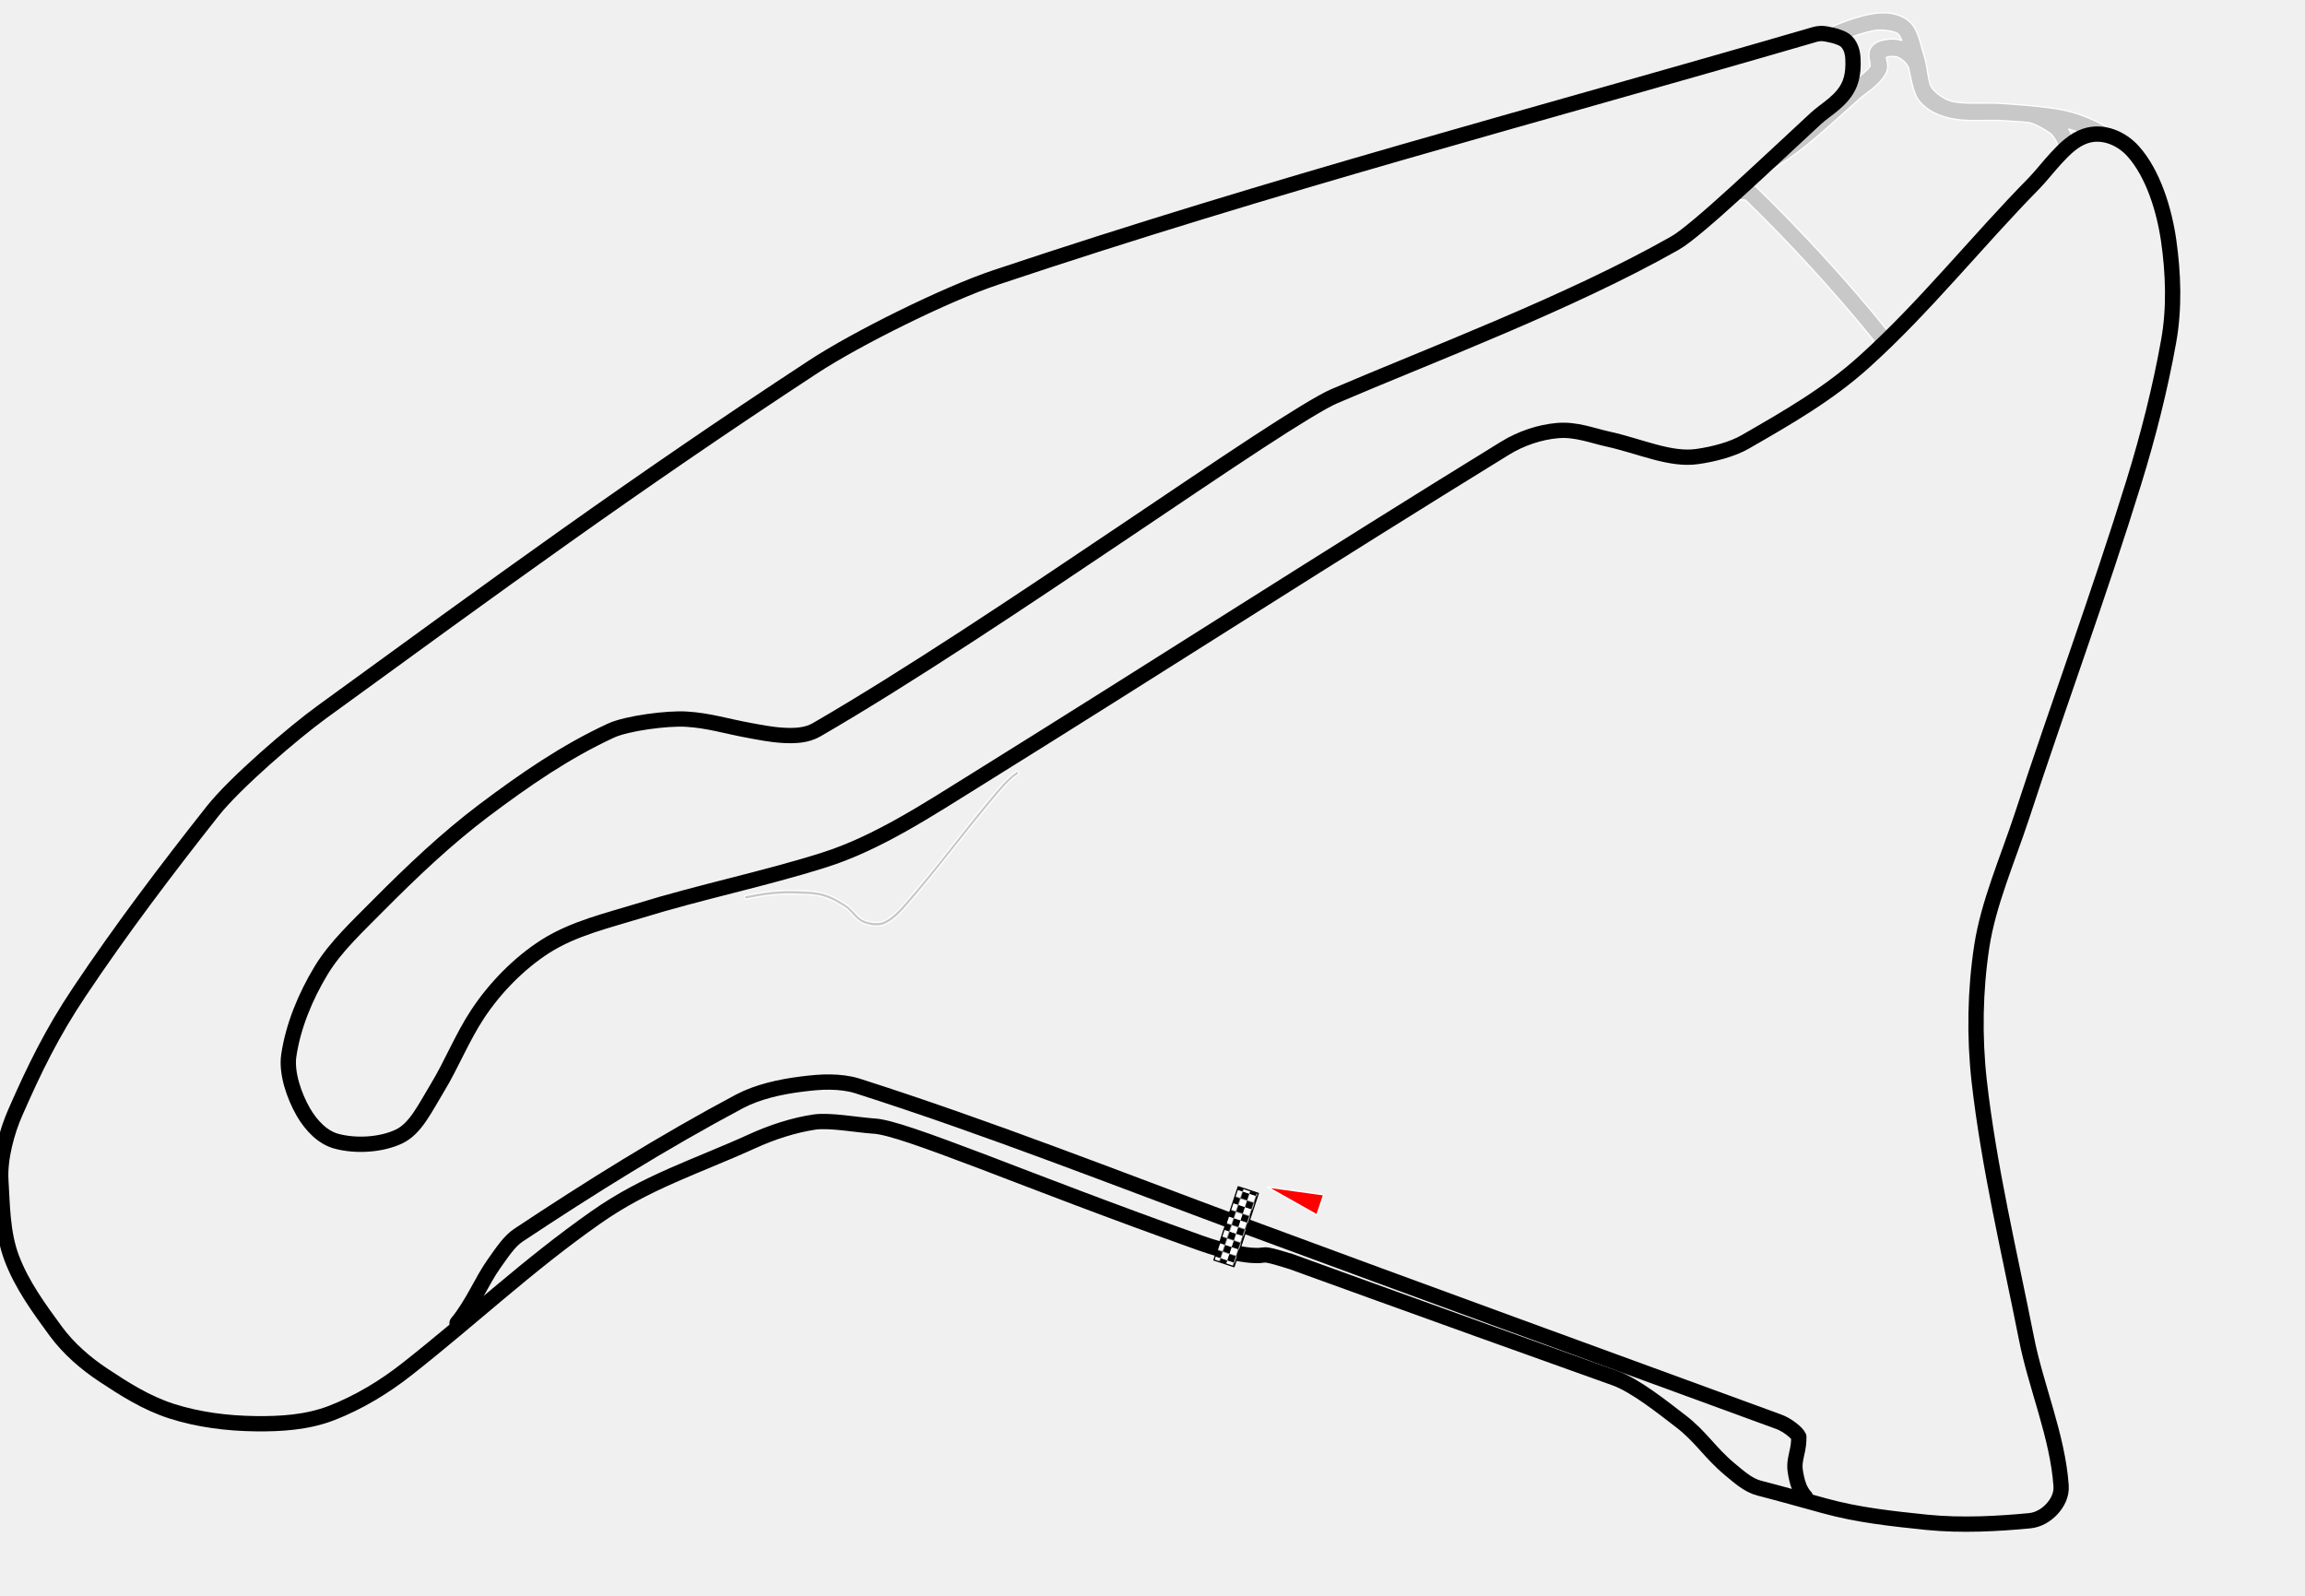
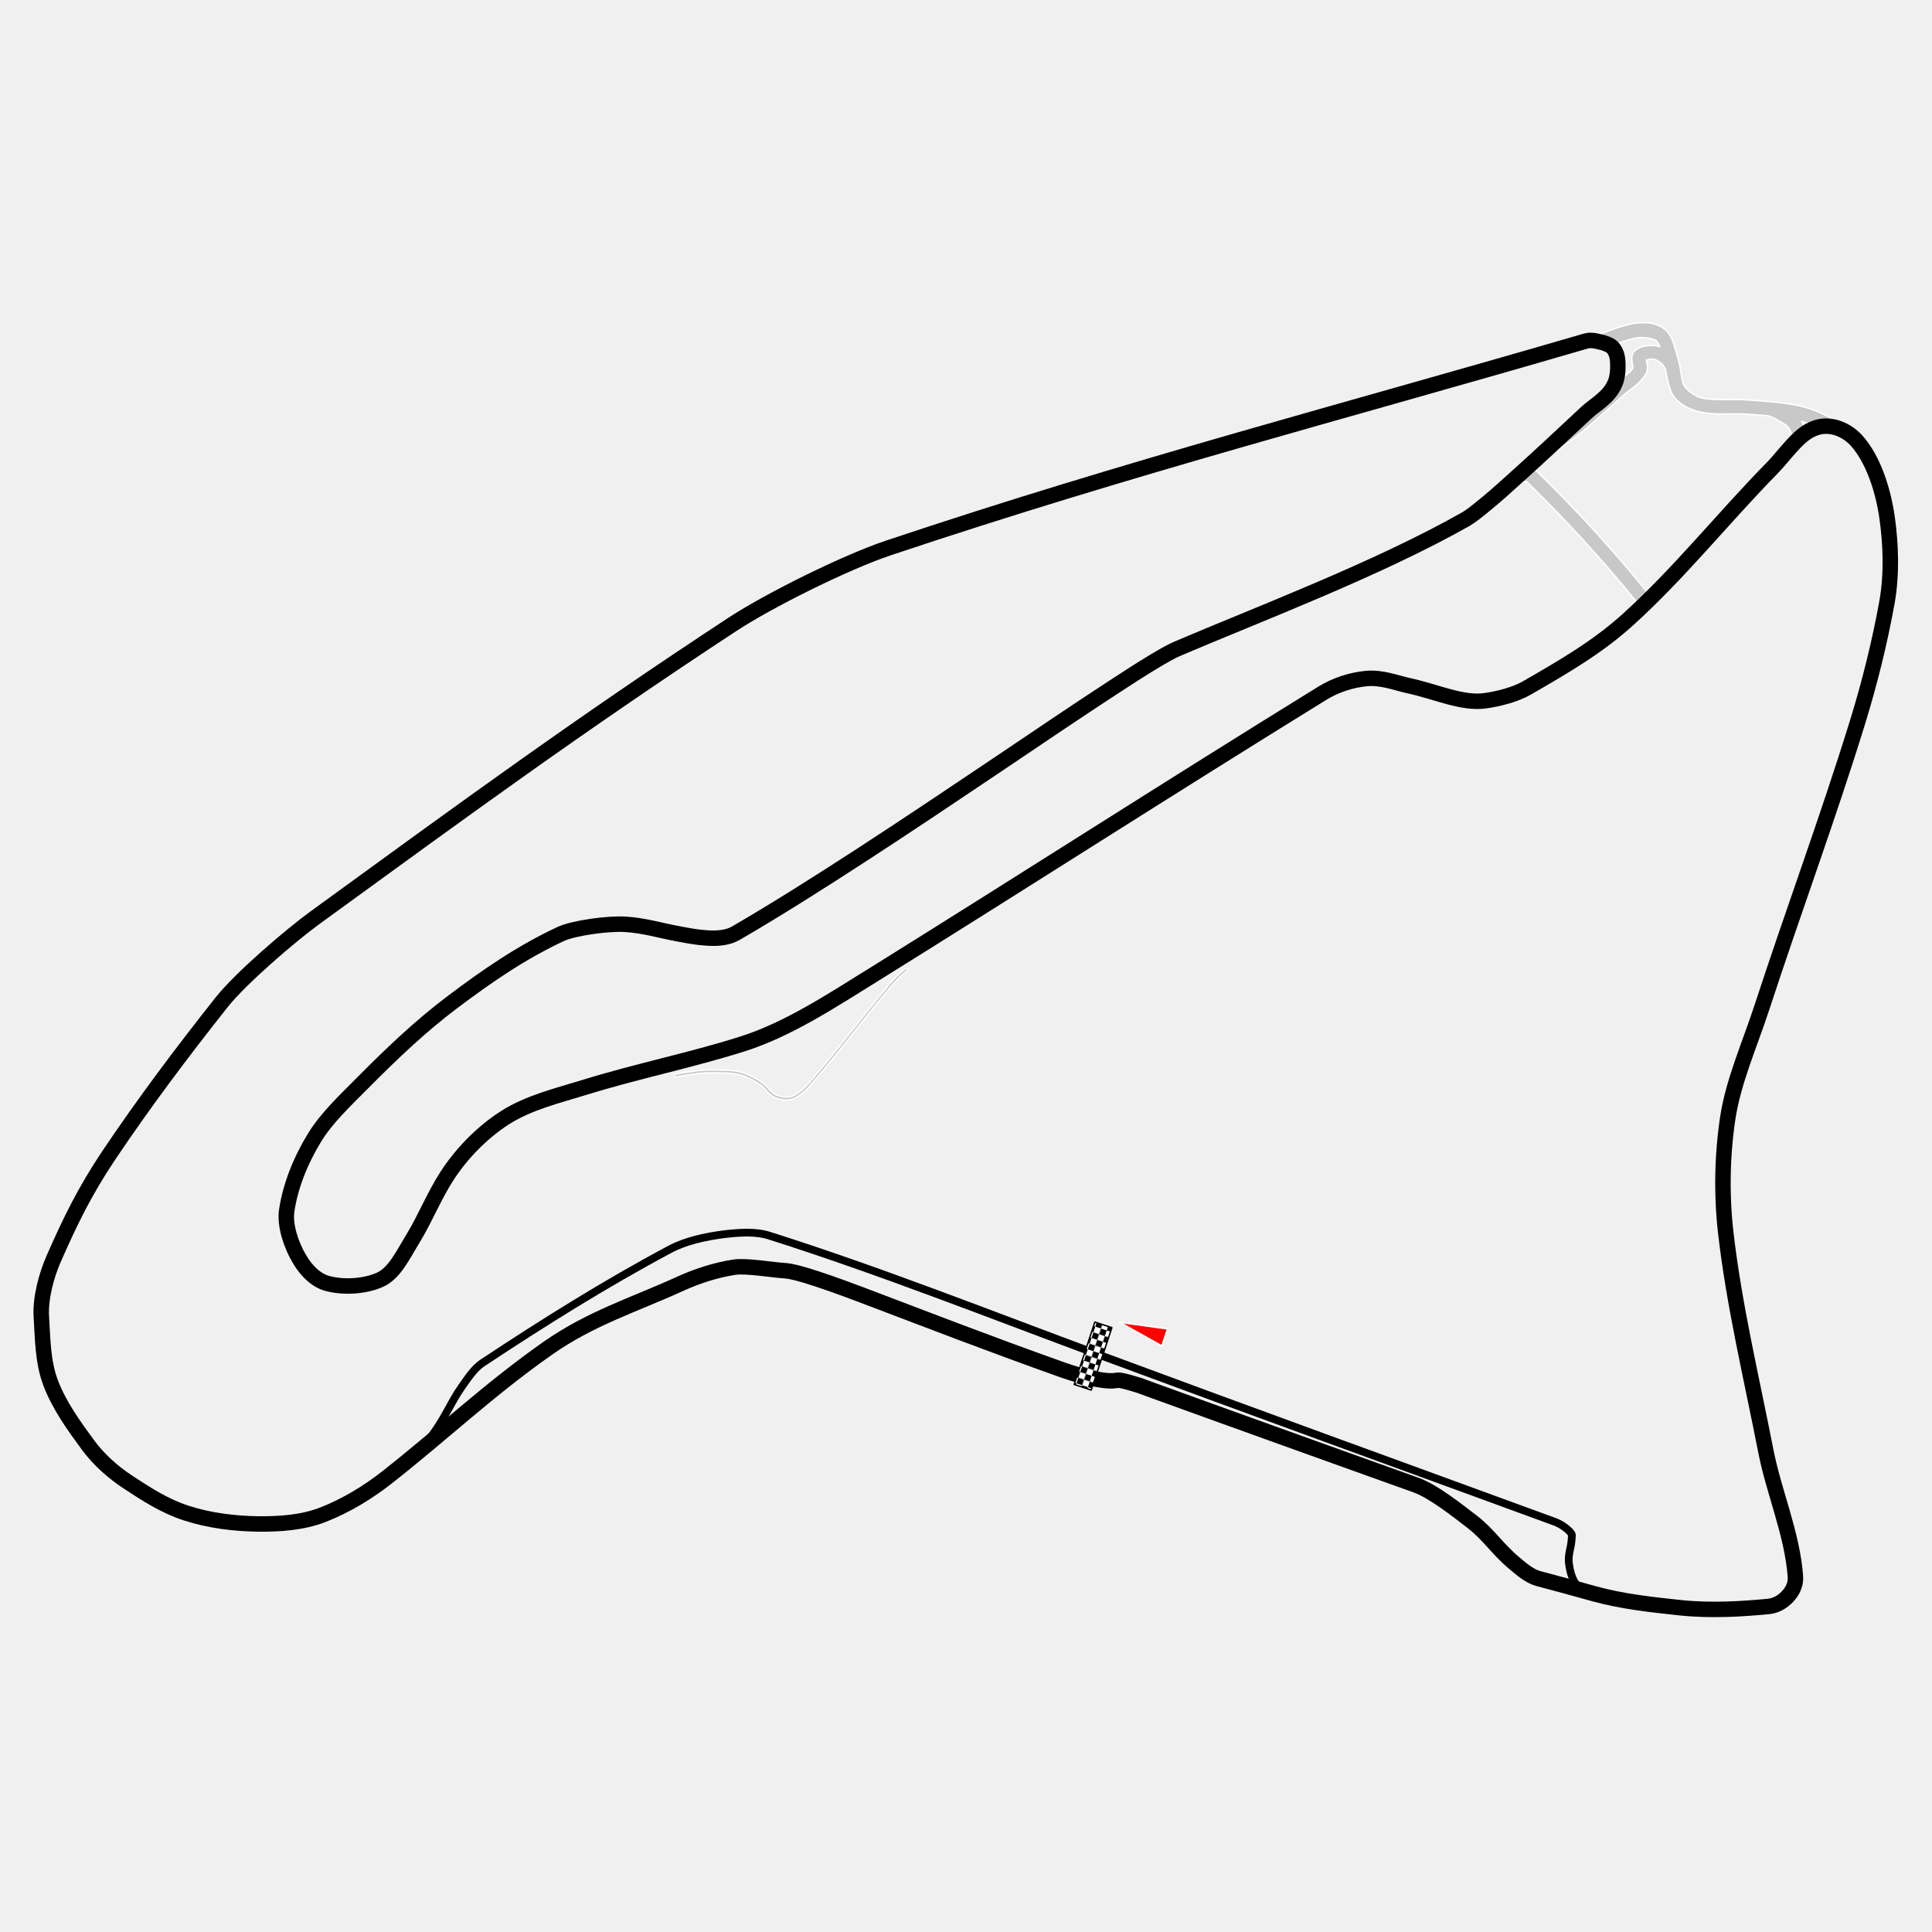
- <svg xmlns="http://www.w3.org/2000/svg" xmlns:xlink="http://www.w3.org/1999/xlink" version="1.1" id="svg2383" x="0px" y="0px" viewBox="0 0 1356.1 938.7" style="enable-background:new 0 0 1356.1 938.7;" xml:space="preserve">
+ <svg xmlns="http://www.w3.org/2000/svg" xmlns:xlink="http://www.w3.org/1999/xlink" version="1.1" id="svg2383" x="0px" y="0px" viewBox="0 0 1000 1000" style="enable-background:new 0 0 1000 1000;" xml:space="preserve">
  <style type="text/css">
	.st0{fill:none;}
	.st1{fill:#FFFFFF;}
	
		.st2{fill-rule:evenodd;clip-rule:evenodd;fill:#C8C8C8;stroke:#FFFFFF;stroke-width:0.75;stroke-linecap:round;stroke-linejoin:round;}
- 	.st3{fill-rule:evenodd;clip-rule:evenodd;fill:none;stroke:#000000;stroke-width:9;stroke-linecap:round;stroke-linejoin:round;}
- 	.st4{fill:#FF0000;stroke:#FFFFFF;stroke-width:0.838;stroke-linecap:round;}
- 	.st5{fill:url(#rect3457_1_);stroke:#000000;stroke-width:0.75;stroke-linecap:round;stroke-linejoin:round;}
+ 	.st3{fill-rule:evenodd;clip-rule:evenodd;fill:none;stroke:#000000;stroke-width:4;stroke-linecap:round;stroke-linejoin:round;}
+ 	.st4{fill-rule:evenodd;clip-rule:evenodd;fill:none;stroke:#000000;stroke-width:8;stroke-linecap:round;stroke-linejoin:round;}
+ 	.st5{fill:#FF0000;stroke:#FFFFFF;stroke-width:0.838;stroke-linecap:round;}
+ 	.st6{fill:url(#rect3457_1_);stroke:#000000;stroke-width:0.75;stroke-linecap:round;stroke-linejoin:round;}
</style>
  <pattern y="938.7" width="18.2" height="18.1" patternUnits="userSpaceOnUse" id="pattern4166" viewBox="0 -18.1 18.2 18.1" style="overflow:visible;">
    <g>
      <rect y="-18.1" class="st0" width="18.2" height="18.1" />
      <g id="g4907_2_" transform="translate(-1025.535,-1215.281)">
        <rect id="rect4899_2_" x="1025.5" y="1197.2" width="18.2" height="18.1" />
        <rect id="rect4903_2_" x="1025.5" y="1206.2" class="st1" width="9.1" height="9.1" />
        <rect id="rect4905_2_" x="1034.6" y="1197.1" class="st1" width="9.1" height="9.1" />
      </g>
    </g>
  </pattern>
-   <path id="path3188" class="st2" d="M598.2,453.8c-0.2,0-0.3,0.1-0.4,0.2c-5.2,3.4-10.6,10.1-14.2,14.3  c-17.1,20.4-32.9,41.9-50.3,61.9c-4,4.6-8.7,9.7-13.6,11.8c-3,1.3-8.1,0.7-11.5-0.8c-1.7-0.7-3.2-2.2-4.8-3.9s-3.2-3.5-5.2-4.9  c-4.1-2.7-8.5-5.3-13.3-6.7c-6.2-1.8-13.1-1.6-19.3-1.8c-9.1-0.2-18.5,1.3-26.9,3c-0.5,0.1-0.9,0.6-0.8,1.2c0.1,0.5,0.6,0.9,1.2,0.8  c8.4-1.7,17.6-3.1,26.5-2.9c6.3,0.2,13.1,0,18.8,1.7c4.4,1.3,8.8,3.7,12.8,6.4c1.7,1.1,3.2,2.8,4.8,4.6s3.3,3.4,5.5,4.4  c3.8,1.6,9.1,2.5,13,0.8c5.6-2.4,10.3-7.7,14.3-12.4c17.4-20.1,33.2-41.6,50.3-61.9c3.6-4.3,9-10.9,13.8-13.9  c0.4-0.2,0.6-0.7,0.4-1.2C599.1,454,598.7,453.7,598.2,453.8L598.2,453.8z" />
-   <path class="st2" d="M1067.6,20.3c0.9-0.3,1.8-0.4,2.7-0.5c0.3,0,0.6-0.1,1-0.1c2.2,0,4.4,0.5,6.6,1c1.7,0.4,3.4,0.9,5,1.6  c0.7,0.3,1.5,0.7,2.2,1.1c5.9-2.3,11.7-4.3,17.3-5.4c4.7-0.9,12.1,0.3,14.1,1.8c0.7,0.5,1.6,2,2.4,4c-1.4-0.4-2.7-0.7-4.1-0.8  c-1.5-0.1-3,0-4.5,0.2c-3,0.4-5.9,0.9-8.6,3.5c-1.9,1.9-2.2,4.2-2.2,5.8c0,1.5,0.3,2.7,0.5,3.8c0.3,1.6,0.1,2.7,0.3,2.6  c-2.2,3.2-7.4,6.7-12.5,11.1c-4.3,9.4-13.9,14.3-19.6,19.7c-13.9,12.9-31.5,29.4-47.1,43.6c-4.6,4.2-9.1,8.2-13.2,11.8  c0.6-0.2,1.2-0.5,1.8-0.9c4.3-3.6,8.8-5.6,12.3-6.3c1.8-0.4,3.2-0.4,4.2-0.3c0.5,0,0.7,0.2,0.8,0.2c25.5,24.8,52.4,54.1,75.3,82.4  c0,0.1,0,0.1,0,0.3c-0.1,0.9-0.3,2.3-0.8,3.9c-0.9,3.1-2.7,6.4-4.4,8c-0.7,0.5-1.1,1.2-1.5,1.9c0.5-0.4,1-0.9,1.5-1.3  c5.1-4.6,10.2-9.4,15.1-14.3c0-0.1,0-0.2,0-0.2c-0.1-1-0.2-2.1-1.4-3.6c-23.4-29.1-50.9-59-77-84.4c-1.2-1.1-2.4-1.8-3.8-2.2  c9.1-6.6,19.9-12.7,29.7-20.3c12.1-9.5,23.2-20,34.4-29.9c4.3-3.8,11-7.4,15.1-14.2c2.4-4,1.1-7.2,0.7-9.3c-0.1-0.4-0.1-0.5-0.1-0.8  c0.5-0.2,0.7-0.3,1.8-0.5c1.8-0.2,3.9,0,4.5,0.2c0.7,0.2,2.8,1.4,4.3,2.8c1.5,1.4,2.5,3.6,2.5,3.6c1.3,5.8,2.2,12.4,5,17.7  c3.9,6.2,10.6,9.7,17.7,11.6c11.6,3,23.4,1,33.3,1.8c4.9,0.4,9.9,0.5,14.7,1.1c1.4,0.2,3.3,1,5.9,2.3s5.9,3.4,7,4.3  c1.3,1,3.4,4,4.1,6.8c0.4,1.4-0.2,2.9-0.6,4.3c-0.6,2.4-2.2,5.1-1.6,4.5c-0.5,0.5-0.9,1.1-1.2,1.8c1-1.1,1.9-2.2,2.9-3.3  c3.2-3.5,6.5-6.8,10.3-9.4c0-0.2-0.1-0.3-0.1-0.5c-0.7-2.3-1.7-4.7-3.2-7c3.6,1.1,7.2,2.4,10.6,4c10.4-3.1,21.1,1.9,27.5,9.1  c0.5,0.6,1,1.1,1.4,1.7c-0.3-0.7-0.7-1.3-1.3-1.8c-4.2-3.9-8.4-9.7-14.9-13.6c-7.6-4.6-16.2-8.2-24.9-10.2  c-6.5-1.5-13.1-2.1-19.6-2.8c-5.4-0.6-10.8-0.8-16.2-1.3c-11.7-1-23,0.7-31.7-1.5c-4.2-1.1-9.6-5-11.7-8.3  c-2.2-3.5-1.9-11.4-4.6-19.5c-0.9-2.6-1.6-6.1-2.8-9.6s-2.7-7.3-6.2-10c-4.2-3.3-9.4-4.5-14.5-4.6c-0.7,0-1.4,0-2.2,0.1  c-1.9,0.1-3.7,0.3-5.5,0.7c-13.8,2.6-26.4,9.3-38.6,13.7C1063.9,21.4,1065.7,20.8,1067.6,20.3z" />
-   <path id="pit" class="st3" d="M268.9,778.4c9.3-11.3,14.4-24.6,21.8-35c4.7-6.6,8.9-13.1,14.3-16.7c42-27.9,85.6-55.1,130-78.7  c10.8-5.7,23.9-8.6,36.6-10.2c5.6-0.7,11.3-1.3,16.8-1.2s10.9,0.7,15.8,2.2c76.5,24.4,152.3,54.3,228.3,82.5  c104.7,38.8,209.1,76.7,314.1,115.2c4.9,1.8,10.7,6.4,11.7,8.8c0,0,0.1,3.6-0.7,7.5c-0.8,3.9-2.1,8-1.4,12.6c0.4,2.6,1,6,2.3,9.3  c0.8,2,2,4.2,3.7,6" />
-   <path id="track" class="st3" d="  M706.3,731.3c-52.3-18.6-95.8-35.5-128.5-48c-16.4-6.2-30.1-11.3-40.8-14.9c-10.7-3.6-18.5-5.7-22.8-5.9c-4.6-0.3-11.1-1.2-17.6-1.9  s-12.9-1.1-17.2-0.5c-12.4,1.8-25.4,6.1-36.8,11.3c-33.2,15.1-62.3,23.9-92,44.8c-40.6,28.5-72.5,58.9-111.3,89.4  c-13.1,10.3-28.2,19.5-44.2,25.7c-14.4,5.6-30.3,6.5-44.9,6.3c-16.3-0.2-33.4-2.3-49.3-7.4c-14.9-4.8-27.7-13-40.1-21.2  c-10.4-6.9-20.3-15.4-27.9-25.7c-9.6-13.1-20.1-27.3-26.1-43.4c-5.5-14.7-5.4-31.2-6.3-45.4c-0.8-13,3.6-28.9,8.5-40  c11.4-26,21.6-46.9,37.8-71.1c24.4-36.5,51.2-71.9,78.3-106.2c13.3-16.8,47.7-46.3,64.4-58.4c102.3-74.4,182.8-133.4,288.8-202.9  c25.6-16.8,78.3-42.9,107.3-52.6c167.4-56,313.1-93.8,482-143c0.9-0.3,1.8-0.4,2.7-0.5c0.3,0,0.6-0.1,1-0.1c2.2,0,4.4,0.5,6.6,1  c1.7,0.4,3.4,0.9,5,1.6s3.1,1.4,4.6,3.5c2.6,3.8,2.7,7.9,2.7,12c0,4.1-0.6,8-1.9,11.3c-4,10.1-14.1,15.1-20.1,20.7  c-13.9,12.9-31.5,29.4-47.1,43.6c-7.8,7.1-15.1,13.6-21.2,18.7s-10.9,8.9-14.6,11c-61.7,35-145.1,66.3-200.3,90  c-6.8,2.9-23.5,13.1-45.2,27.3c-21.7,14.2-48.9,32.6-78.5,52.5c-59.1,39.8-127.6,85.6-180.8,116.4c-6,3.5-13.1,3.7-20,3.3  c-6.9-0.4-13.7-1.8-18.7-2.7c-14.5-2.6-24.6-6-38-6.8c-11.1-0.7-34.9,2.4-44.3,6.7c-27,12.5-50.4,28.7-74.8,47  c-21.9,16.5-42.1,35.7-61.7,55.4c-12.4,12.6-25.5,24.6-34,38.6c-9.4,15.5-16.6,33.1-19.1,50.2c-1.5,10.1,3,23.6,8.6,33.3  c4.7,8.1,11.5,15,19.4,17.1c11.4,3.1,26.3,2.2,36.7-2.7c9.9-4.6,15.4-16.7,23-29.2c7.9-13,14.3-29.1,23.4-42.9  c10.1-15.3,24.2-29.8,39.8-39.8c16.8-10.7,37-15.3,55.1-20.9c36.2-11.2,73.4-18.7,108.8-29.9c31.7-10,61.5-29.8,91.3-48.3  c102.6-63.8,206-130.4,309.6-194.1c9.3-5.7,20.3-9.4,30.9-10.3c10.6-0.9,20.4,3,29,4.9c19.3,4.2,37,12.7,53,10.4  c9.3-1.3,20.7-4.2,28.4-8.7c25.2-14.5,48.9-28.1,70-47.2c35.4-31.9,65.8-70.3,100-105.1c3.8-3.9,8.2-9.6,13-14.8  s10.1-10.4,16.7-12.7c10.7-3.7,21.8,1.5,28.4,8.9c11.8,13.2,18.3,34.5,20.9,52.6c2.7,18.9,3.5,39.5,0,59c-5,28-12.1,55.9-20.5,83.1  c-20.4,66-44.4,130.9-65.8,196.3c-8.6,26.1-19.8,51.4-23.7,77c-3.9,25.7-4.4,52.8-1.5,78.8c5.7,50.5,17.8,101,27.8,151.5  c5.5,28.2,18.4,57.7,20.4,86.8c0.4,5.5-2.2,10.3-5.6,13.9s-7.9,6.2-13,6.7c-18,1.7-39.8,3-60.5,0.9c-20.1-2.1-40.2-4.2-59.8-9.6  c-12-3.3-28.5-7.9-38.7-10.5c-6.6-1.7-12.1-6.8-17.2-11c-11.8-9.8-17.1-19.3-29-28.4c-10.3-7.9-26.6-21-38.6-25.3  c-117.9-42.1-197.5-71.1-191.7-69c6,2.2-10.8-3.7-14.2-3.5c-3.6,0.2-2.1,0.5-6.7,0.3C733.5,738.5,722.3,737,706.3,731.3   M268.9,778.4" />
-   <path id="path3463" class="st4" d="  M778.8,702.9l-4,11.9l-29.3-16.5L778.8,702.9z" />
-   <pattern id="rect3457_1_" xlink:href="#pattern4166" patternTransform="matrix(0.4331 0.1436 0.1436 -0.4331 -2459.432 -11590.836)">
+   <path id="path3188" class="st2" d="M469.1,501.2c-0.1,0-0.2,0.1-0.3,0.1c-3.9,2.5-8,7.5-10.6,10.7c-12.8,15.3-24.7,31.4-37.7,46.4  c-3,3.5-6.5,7.3-10.2,8.9c-2.3,1-6.1,0.5-8.6-0.6c-1.3-0.5-2.4-1.6-3.6-2.9c-1.2-1.3-2.4-2.7-3.9-3.7c-3-2-6.4-3.9-9.9-5  c-4.7-1.4-9.8-1.2-14.5-1.3c-6.8-0.2-13.9,1-20.2,2.2c-0.4,0.1-0.7,0.5-0.6,0.9c0.1,0.4,0.5,0.7,0.9,0.6c6.3-1.2,13.2-2.4,19.8-2.2  c4.7,0.1,9.8,0,14.1,1.3c3.3,1,6.6,2.8,9.5,4.8c1.3,0.8,2.4,2.1,3.6,3.4c1.2,1.3,2.5,2.6,4.1,3.3c2.8,1.2,6.8,1.9,9.8,0.6  c4.2-1.8,7.7-5.8,10.7-9.3c13-15,24.9-31.2,37.7-46.4c2.7-3.2,6.8-8.1,10.3-10.4c0.3-0.2,0.4-0.6,0.3-0.9  C469.8,501.4,469.5,501.2,469.1,501.2L469.1,501.2z" />
+   <path class="st2" d="M820.7,176.6c0.7-0.2,1.4-0.3,2-0.4c0.2,0,0.5,0,0.7,0c1.7,0,3.3,0.4,5,0.8c1.3,0.3,2.6,0.7,3.7,1.2  c0.6,0.3,1.1,0.5,1.7,0.9c4.4-1.7,8.7-3.3,13-4.1c3.5-0.7,9,0.2,10.5,1.4c0.5,0.4,1.2,1.5,1.8,3c-1-0.3-2-0.5-3.1-0.6  c-1.1-0.1-2.2,0-3.3,0.1c-2.2,0.3-4.4,0.7-6.5,2.6c-1.5,1.4-1.6,3.2-1.6,4.3c0,1.1,0.2,2,0.4,2.8c0.2,1.2,0.1,2,0.2,2  c-1.7,2.4-5.6,5-9.3,8.3c-3.2,7-10.4,10.7-14.7,14.7c-10.4,9.7-23.6,22.1-35.3,32.6c-3.5,3.1-6.8,6.1-9.9,8.8  c0.5-0.1,0.9-0.4,1.3-0.7c3.2-2.7,6.6-4.2,9.2-4.8c1.3-0.3,2.4-0.3,3.1-0.3c0.3,0,0.5,0.1,0.6,0.1c19.1,18.6,39.3,40.5,56.4,61.7  c0,0.1,0,0.1,0,0.2c0,0.7-0.2,1.8-0.6,2.9c-0.7,2.3-2,4.8-3.3,6c-0.5,0.4-0.9,0.9-1.1,1.4c0.4-0.3,0.7-0.6,1.1-1  c3.9-3.5,7.6-7.1,11.3-10.7c0-0.1,0-0.1,0-0.2c-0.1-0.7-0.2-1.6-1.1-2.7c-17.5-21.8-38.1-44.2-57.7-63.2c-0.9-0.9-1.8-1.3-2.8-1.6  c6.8-4.9,14.9-9.5,22.2-15.2c9.1-7.1,17.4-14.9,25.8-22.4c3.2-2.8,8.2-5.6,11.3-10.6c1.8-3,0.8-5.4,0.5-6.9  c-0.1-0.3-0.1-0.4-0.1-0.6c0.4-0.1,0.5-0.2,1.4-0.4c1.3-0.2,2.9,0,3.4,0.2c0.5,0.2,2.1,1.1,3.2,2.1c1.1,1.1,1.9,2.7,1.9,2.7  c0.9,4.3,1.6,9.3,3.7,13.3c2.9,4.6,8,7.3,13.2,8.7c8.7,2.2,17.5,0.8,25,1.4c3.7,0.3,7.4,0.4,11,0.8c1,0.1,2.5,0.8,4.4,1.8  c1.9,1,4.5,2.6,5.3,3.2c1,0.8,2.5,3,3,5.1c0.3,1.1-0.2,2.2-0.4,3.3c-0.4,1.8-1.6,3.8-1.2,3.4c-0.4,0.4-0.7,0.8-0.9,1.3  c0.7-0.8,1.4-1.7,2.2-2.5c2.4-2.6,4.9-5.1,7.7-7c0-0.1-0.1-0.3-0.1-0.4c-0.5-1.7-1.3-3.5-2.4-5.3c2.7,0.8,5.4,1.8,7.9,3  c7.8-2.3,15.8,1.4,20.6,6.8c0.4,0.4,0.7,0.9,1.1,1.3c-0.2-0.5-0.6-1-1-1.4c-3.2-2.9-6.3-7.2-11.2-10.2c-5.7-3.4-12.1-6.1-18.7-7.6  c-4.9-1.1-9.8-1.6-14.7-2.1c-4-0.4-8.1-0.6-12.1-0.9c-8.7-0.7-17.2,0.5-23.8-1.1c-3.1-0.8-7.2-3.7-8.8-6.2  c-1.7-2.6-1.4-8.5-3.4-14.6c-0.6-1.9-1.2-4.6-2.1-7.2c-0.9-2.6-2-5.4-4.6-7.5c-3.1-2.5-7-3.4-10.8-3.4c-0.5,0-1.1,0-1.6,0  c-1.4,0.1-2.8,0.2-4.1,0.5c-10.4,2-19.8,7-28.9,10.2C817.9,177.4,819.3,177,820.7,176.6z" />
+   <path id="pit" class="st3" d="M222.5,744.3c6.9-8.4,10.8-18.4,16.3-26.2c3.5-5,6.7-9.8,10.7-12.5c31.5-20.9,64.1-41.3,97.3-59  c8.1-4.3,17.9-6.4,27.4-7.7c4.2-0.5,8.4-0.9,12.6-0.9s8.2,0.5,11.8,1.7c57.3,18.2,114,40.7,171,61.8  c78.4,29.1,156.6,57.4,235.2,86.2c3.7,1.3,8.1,4.8,8.8,6.6c0,0,0,2.7-0.5,5.6c-0.6,2.9-1.5,6-1,9.5c0.3,2,0.7,4.5,1.7,7  c0.6,1.5,1.5,3.2,2.8,4.5" />
+   <path id="track" class="st4" d="  M550.1,709.1c-39.1-13.9-71.7-26.6-96.3-35.9c-12.3-4.7-22.5-8.5-30.5-11.1c-8-2.7-13.9-4.2-17.1-4.4c-3.5-0.2-8.3-0.9-13.2-1.4  s-9.7-0.9-12.9-0.4c-9.3,1.4-19,4.5-27.6,8.4c-24.8,11.3-46.6,17.9-68.9,33.5c-30.4,21.3-54.3,44.1-83.3,66.9  c-9.8,7.7-21.1,14.6-33.1,19.3c-10.8,4.2-22.7,4.9-33.7,4.8c-12.2-0.2-25-1.7-37-5.6c-11.2-3.6-20.7-9.8-30-15.9  c-7.8-5.1-15.2-11.6-20.9-19.3c-7.2-9.8-15-20.5-19.5-32.5c-4.1-11-4-23.4-4.7-34c-0.6-9.7,2.7-21.6,6.4-30  c8.5-19.4,16.2-35.1,28.3-53.2c18.3-27.3,38.3-53.9,58.6-79.5c10-12.6,35.7-34.6,48.2-43.7c76.6-55.7,136.9-99.9,216.3-152  c19.1-12.5,58.6-32.1,80.4-39.4c125.4-42,234.5-70.2,361-107.1c0.7-0.2,1.4-0.3,2-0.4c0.2,0,0.5,0,0.7,0c1.7,0,3.3,0.4,5,0.8  c1.3,0.3,2.6,0.7,3.7,1.2c1.2,0.5,2.3,1,3.4,2.6c1.9,2.8,2,5.9,2,9c0,3.1-0.4,6-1.4,8.4c-3,7.5-10.6,11.3-15,15.5  c-10.4,9.7-23.6,22.1-35.3,32.6c-5.8,5.3-11.3,10.2-15.9,14s-8.2,6.7-10.9,8.3c-46.2,26.2-108.7,49.7-150,67.4  c-5.1,2.2-17.6,9.8-33.8,20.5c-16.3,10.6-36.7,24.4-58.8,39.3c-44.3,29.8-95.6,64.1-135.4,87.2c-4.5,2.6-9.8,2.8-15,2.5  c-5.2-0.3-10.2-1.3-14-2c-10.9-2-18.4-4.5-28.5-5.1c-8.3-0.5-26.1,1.8-33.1,5c-20.2,9.4-37.8,21.5-56,35.2  c-16.4,12.3-31.5,26.7-46.2,41.5c-9.3,9.4-19.1,18.5-25.4,28.9c-7.1,11.6-12.4,24.8-14.3,37.6c-1.1,7.5,2.2,17.7,6.5,24.9  c3.5,6.1,8.6,11.2,14.5,12.8c8.5,2.3,19.7,1.6,27.5-2c7.4-3.5,11.5-12.5,17.2-21.8c5.9-9.7,10.7-21.8,17.5-32.2  c7.5-11.5,18.1-22.3,29.8-29.8c12.6-8,27.7-11.5,41.2-15.7c27.1-8.4,55-14,81.5-22.4c23.8-7.5,46.1-22.3,68.4-36.1  c76.8-47.8,154.3-97.6,231.8-145.4c6.9-4.3,15.2-7,23.1-7.7c7.9-0.7,15.3,2.3,21.7,3.7c14.4,3.1,27.7,9.5,39.7,7.8  c7-1,15.5-3.2,21.3-6.5c18.9-10.9,36.6-21.1,52.4-35.4c26.5-23.9,49.3-52.6,74.9-78.7c2.9-2.9,6.2-7.2,9.8-11.1  c3.6-4,7.5-7.8,12.5-9.5c8-2.8,16.3,1.1,21.3,6.6c8.8,9.9,13.7,25.8,15.7,39.4c2,14.1,2.6,29.5,0,44.2c-3.8,21-9,41.9-15.3,62.3  c-15.3,49.5-33.3,98-49.3,147c-6.4,19.6-14.9,38.5-17.8,57.6c-2.9,19.2-3.3,39.6-1.1,59c4.3,37.8,13.4,75.6,20.8,113.5  c4.1,21.1,13.8,43.2,15.3,65c0.3,4.1-1.6,7.7-4.2,10.4c-2.6,2.7-5.9,4.6-9.7,5c-13.5,1.3-29.8,2.3-45.3,0.7  c-15-1.6-30.1-3.2-44.7-7.2c-9-2.5-21.3-5.9-29-7.9c-4.9-1.3-9.1-5.1-12.8-8.2c-8.8-7.4-12.8-14.4-21.7-21.3  c-7.7-5.9-20-15.7-28.9-18.9c-88.3-31.6-147.9-53.2-143.5-51.7c4.5,1.6-8.1-2.8-10.7-2.6c-2.7,0.2-1.6,0.4-5,0.3  C570.4,714.5,562,713.3,550.1,709.1 M222.5,744.3" />
+   <path id="path3463" class="st5" d="  M604.4,687.8l-3,8.9l-22-12.3L604.4,687.8z" />
+   <pattern id="rect3457_1_" xlink:href="#pattern4166" patternTransform="matrix(0.3243 0.1075 0.1075 -0.3243 -3737.461 -10773.882)">
</pattern>
-   <polygon id="rect3457" class="st5" points="728.5,698.2 740.3,702.1 726,745.2 714.2,741.3 " />
+   <polygon id="rect3457" class="st6" points="566.7,684.3 575.5,687.2 564.8,719.5 556,716.6 " />
</svg>
